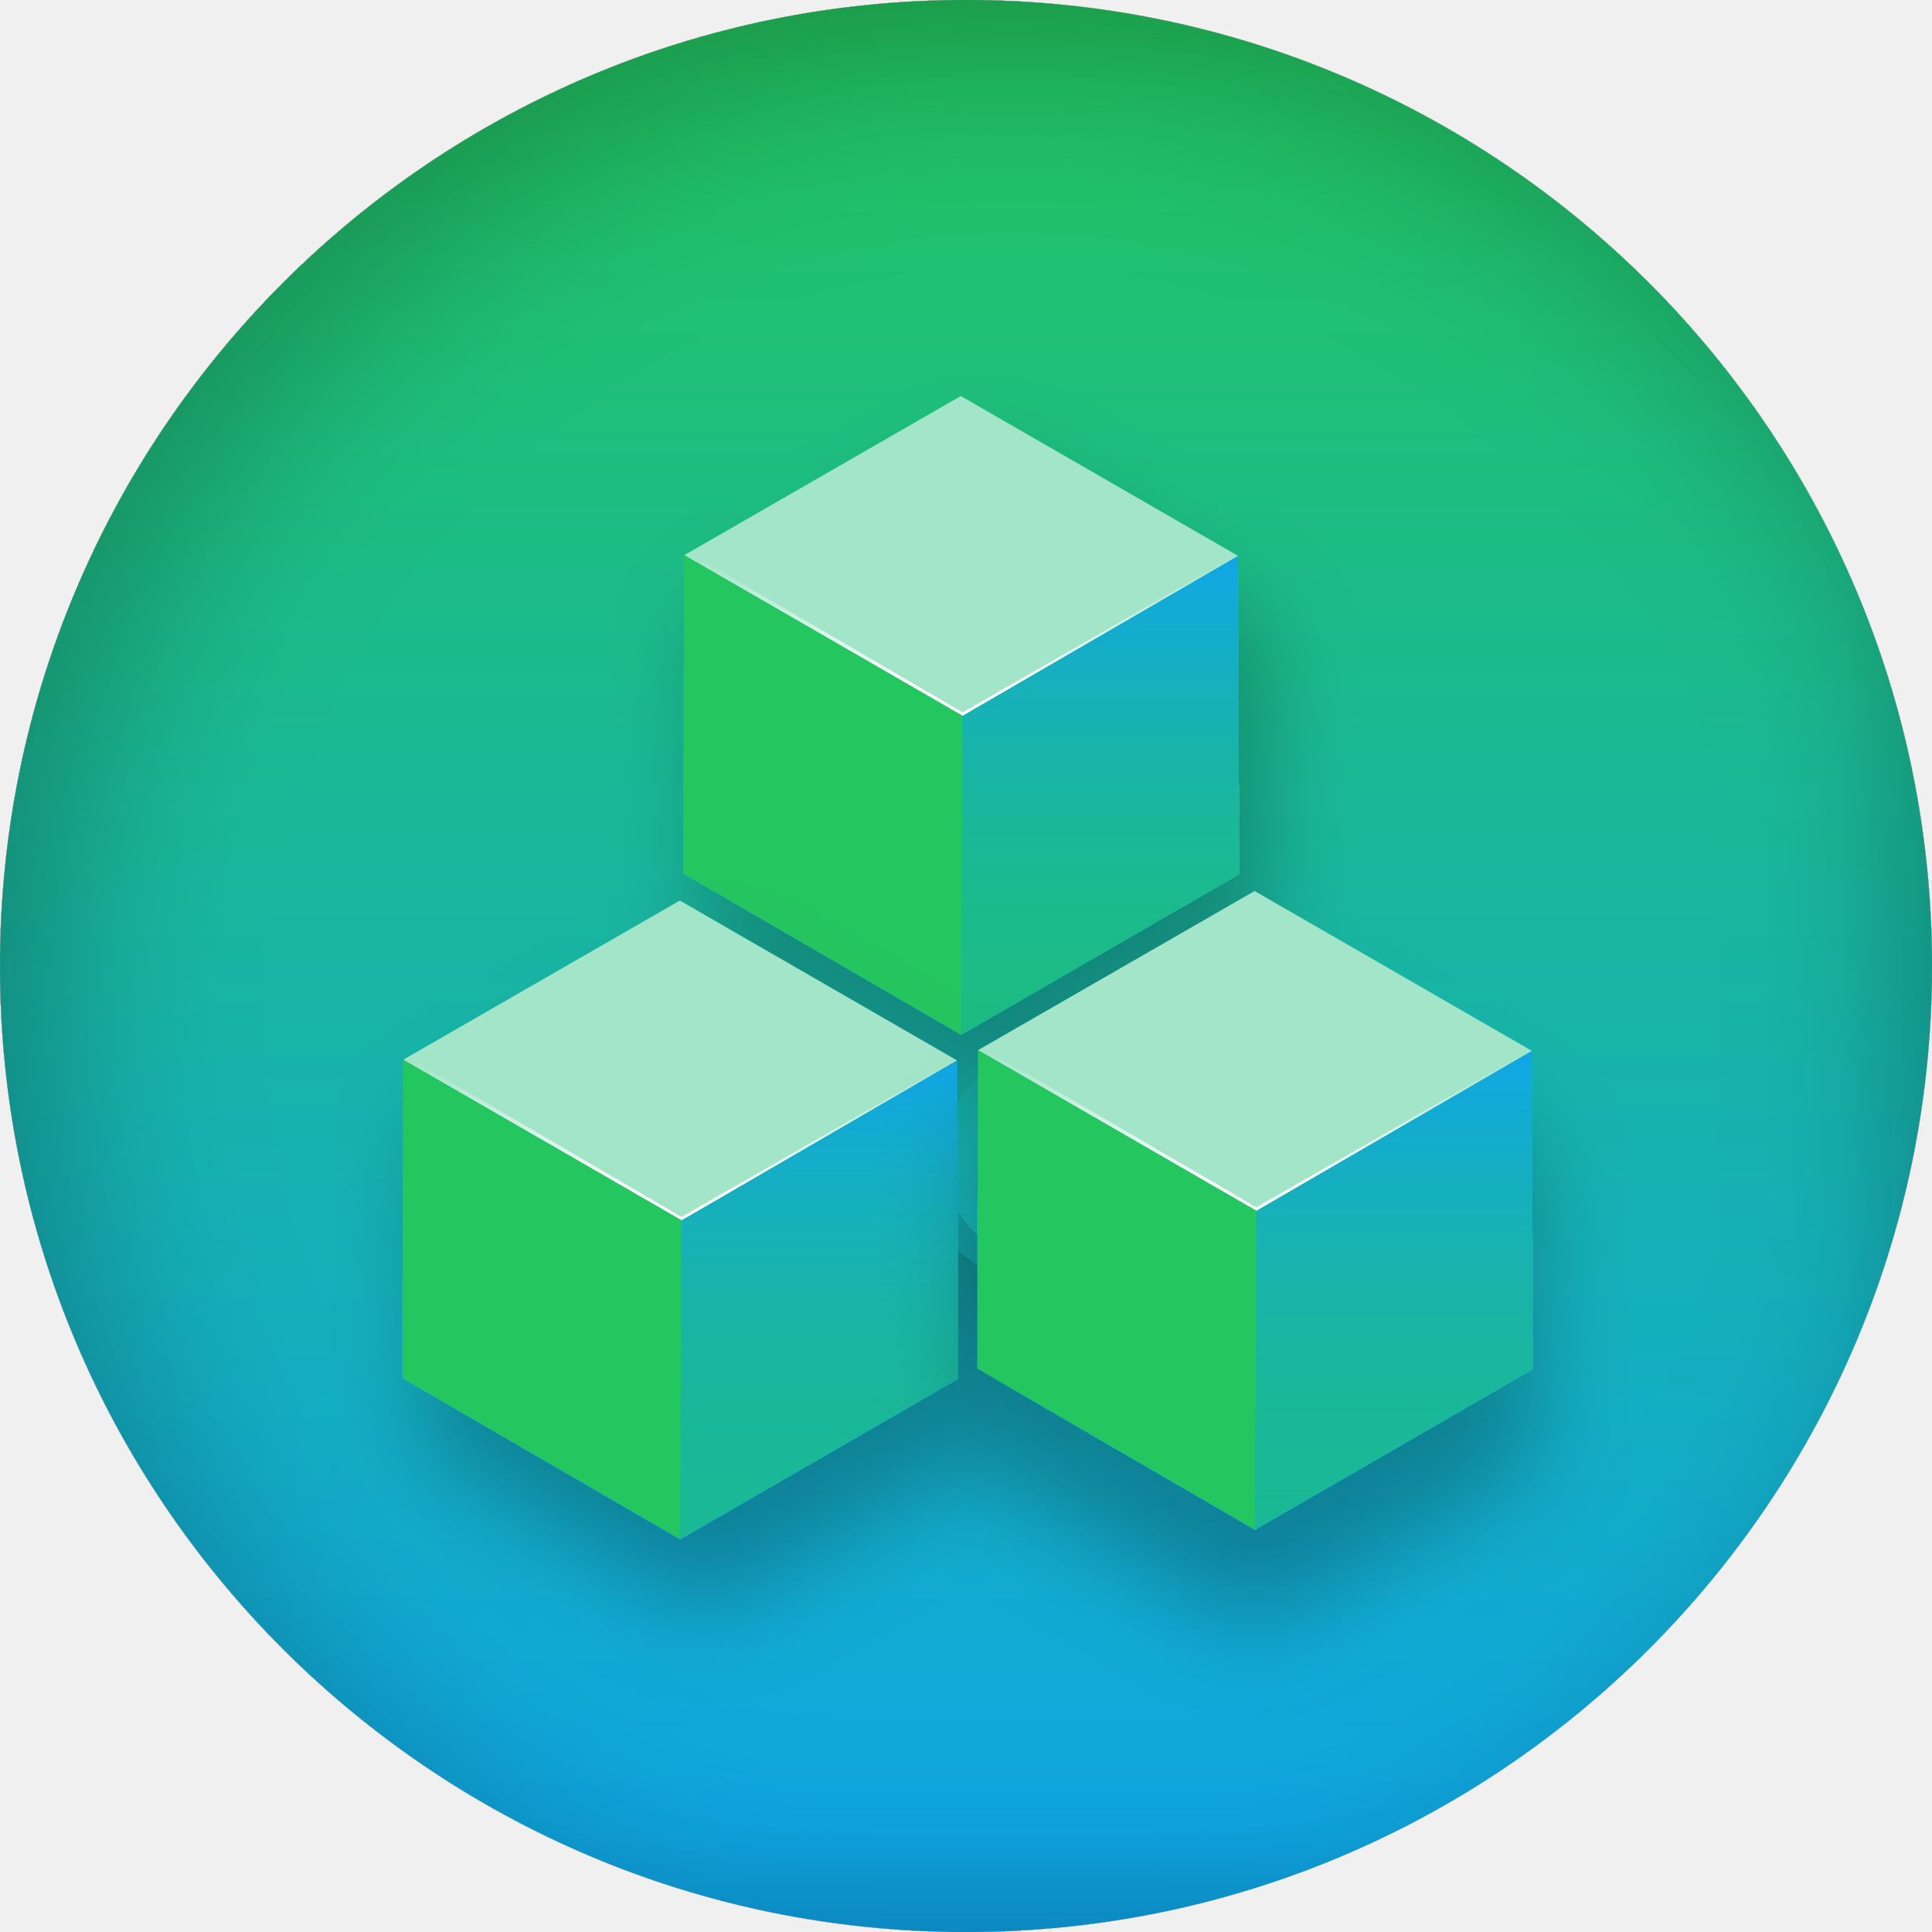
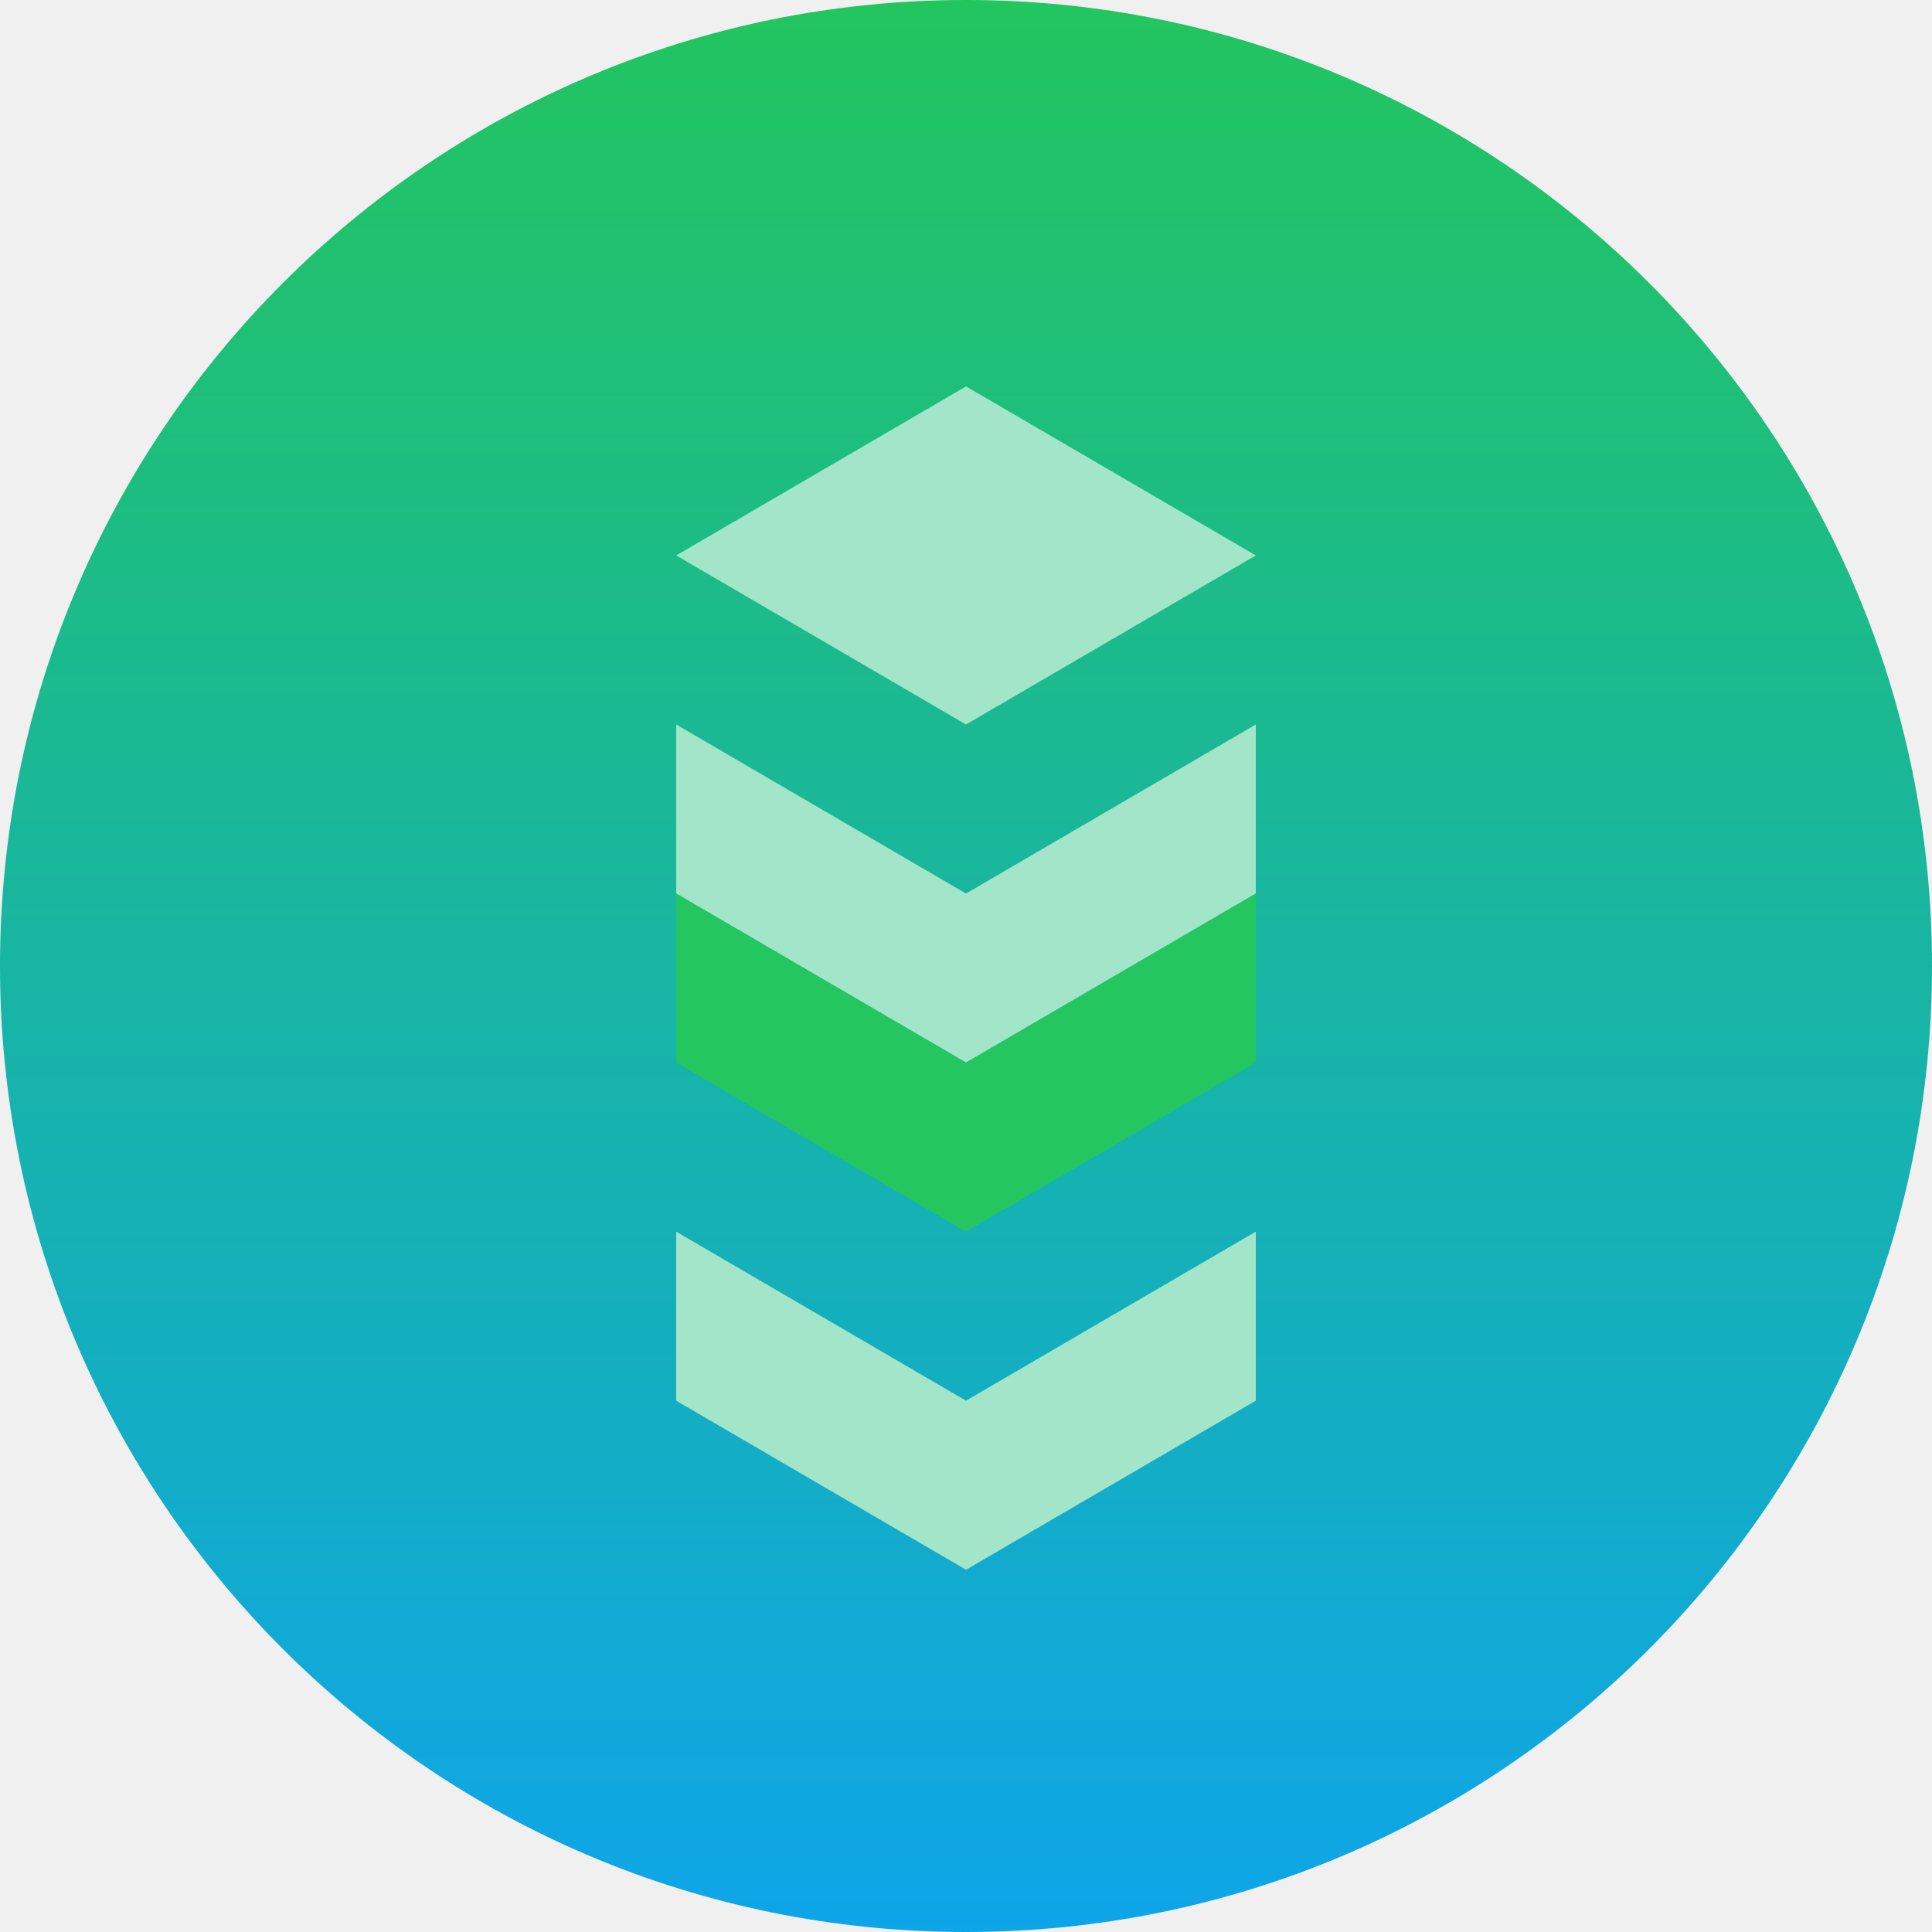
<svg xmlns="http://www.w3.org/2000/svg" width="80" height="80" fill="none">
-   <g filter="url(#a)">
-     <circle cx="40" cy="40" r="40" fill="url(#b)" />
-   </g>
-   <g filter="url(#c)">
-     <mask id="d" width="24" height="15" x="28" y="16" maskUnits="userSpaceOnUse" style="mask-type:luminance">
-       <path fill="#fff" stroke="#fff" stroke-width=".5" d="M28.297 16.397h23.009v13.38H28.298v-13.38Z" />
-     </mask>
-     <g mask="url(#d)">
-       <mask id="f" fill="#fff">
-         <path d="m39.785 16.399-11.452 6.59L39.86 29.64l11.41-6.62-11.485-6.621Z" />
-       </mask>
-       <path fill="#A3E5C9" d="m39.785 16.399-11.452 6.59L39.86 29.64l11.41-6.62-11.485-6.621Z" />
-       <path fill="url(#e)" d="m39.91 16.615-.25-.433-2.289 1.332-9.131 5.312-.282.16.282.165 11.557 6.598.062.036.063-.036 11.38-6.675.093-.054-.094-.054-9.215-5.255-2.3-1.312 2.287 1.333 9.166 5.342v-.108l-11.442 6.567h.125l-11.495-6.707v.325l9.181-5.226 2.302-1.31Zm-.25-.433.25.433-.125-.216-.25-.146.125-.07Z" mask="url(#f)" />
-     </g>
-     <mask id="g" width="13" height="21" x="39" y="22" maskUnits="userSpaceOnUse" style="mask-type:luminance">
-       <path fill="#fff" d="M39.714 22.9h11.592v19.943H39.714V22.9Z" />
-     </mask>
-     <g mask="url(#g)">
-       <path fill="url(#h)" d="m51.27 23.02-11.41 6.621-.058 13.2 11.505-6.643-.037-13.178Z" />
-     </g>
-     <mask id="i" width="12" height="21" x="28" y="22" maskUnits="userSpaceOnUse" style="mask-type:luminance">
-       <path fill="#fff" d="M28.297 22.9H39.89v19.943H28.297V22.9Z" />
-     </mask>
-     <g mask="url(#i)">
-       <path fill="#24C660" d="m28.333 22.988-.037 13.179 11.505 6.674.058-13.2-11.526-6.653Z" />
-     </g>
-   </g>
-   <g filter="url(#j)">
-     <g filter="url(#k)">
-       <mask id="l" width="24" height="14" x="16" y="37" maskUnits="userSpaceOnUse" style="mask-type:luminance">
-         <path fill="#fff" d="M16.661 37.29H39.67v13.379H16.661v-13.38Z" />
-       </mask>
-       <g mask="url(#l)">
-         <mask id="n" fill="#fff">
-           <path d="m28.149 37.291-11.452 6.59 11.526 6.653 11.41-6.621L28.15 37.29Z" />
-         </mask>
-         <path fill="#A3E5C9" d="m28.149 37.291-11.452 6.59 11.526 6.653 11.41-6.621L28.15 37.29Z" />
-         <path fill="url(#m)" d="m28.273 37.508-.249-.433-2.29 1.331-9.13 5.312-.283.161.282.164 11.558 6.599.062.036.063-.036 11.379-6.675.094-.054-.094-.055-9.215-5.255-2.301-1.312 2.288 1.334 9.165 5.342v-.109l-11.441 6.568h.124l-11.494-6.708v.325l9.18-5.225 2.302-1.31Zm-.249-.433.25.433-.125-.217-.25-.145.125-.071Z" mask="url(#n)" />
-       </g>
-     </g>
-     <mask id="o" width="12" height="21" x="28" y="43" maskUnits="userSpaceOnUse" style="mask-type:luminance">
-       <path fill="#fff" d="M28.077 43.793H39.67v19.943H28.077V43.793Z" />
-     </mask>
-     <g mask="url(#o)">
-       <path fill="url(#p)" d="m39.634 43.913-11.41 6.62-.059 13.2 11.506-6.643-.037-13.178Z" />
-     </g>
-     <mask id="q" width="13" height="21" x="16" y="43" maskUnits="userSpaceOnUse" style="mask-type:luminance">
-       <path fill="#fff" d="M16.661 43.793h11.592v19.943H16.661V43.793Z" />
-     </mask>
-     <g mask="url(#q)">
-       <path fill="#24C660" d="m16.697 43.88-.037 13.18 11.505 6.673.058-13.2-11.526-6.652Z" />
-     </g>
-   </g>
-   <g filter="url(#r)">
-     <mask id="s" width="26" height="15" x="39" y="36" maskUnits="userSpaceOnUse" style="mask-type:luminance">
-       <path fill="#fff" stroke="#fff" stroke-width="1.333" d="M40.463 36.893H63.47v13.38H40.463v-13.38Z" />
-     </mask>
-     <g mask="url(#s)">
-       <mask id="u" fill="#fff">
-         <path d="m51.95 36.895-11.452 6.59 11.527 6.652 11.41-6.621-11.485-6.621Z" />
-       </mask>
-       <path fill="#A3E5C9" d="m51.95 36.895-11.452 6.59 11.527 6.652 11.41-6.621-11.485-6.621Z" />
-       <path fill="url(#t)" d="m52.075 37.111-.25-.433-2.289 1.332-9.131 5.312-.282.16.282.165 11.557 6.598.062.036.063-.036 11.38-6.675.093-.054-.094-.054-9.215-5.255-2.3-1.312 2.288 1.333 9.165 5.342v-.108l-11.442 6.567h.125a431664.5 431664.5 0 0 0-11.495-6.707v.325l9.181-5.226 2.302-1.31Zm-.25-.433.25.433-.125-.216-.25-.146.126-.071Z" mask="url(#u)" />
-     </g>
-     <mask id="v" width="13" height="21" x="51" y="43" maskUnits="userSpaceOnUse" style="mask-type:luminance">
-       <path fill="#fff" d="M51.879 43.396H63.47v19.943H51.879V43.396Z" />
-     </mask>
-     <g mask="url(#v)">
-       <path fill="url(#w)" d="m63.435 43.516-11.41 6.621-.058 13.2 11.505-6.644-.037-13.177Z" />
-     </g>
-     <mask id="x" width="13" height="21" x="40" y="43" maskUnits="userSpaceOnUse" style="mask-type:luminance">
-       <path fill="#fff" d="M40.463 43.396h11.592v19.943H40.463V43.396Z" />
-     </mask>
-     <g mask="url(#x)">
-       <path fill="#24C660" d="m40.498 43.484-.037 13.178 11.506 6.675.058-13.2-11.527-6.653Z" />
-     </g>
-   </g>
+   <circle cx="40" cy="40" r="40" fill="url(#a)" />
+   <path fill="#A3E5C9" d="m40 16-12 7 12 7 12-7-12-7ZM28 30v7l12 7v-7l-12-7Zm24 0v7l-12 7v-7l12-7Z" />
+   <path fill="#24C660" d="M28 37v7l12 7v-7l-12-7Zm24 0v7l-12 7v-7l12-7Z" />
+   <path fill="#A3E5C9" d="M28 51v7l12 7v-7l-12-7Zm24 0v7l-12 7v-7l12-7Z" />
  <defs>
-     <linearGradient id="b" x1="40" x2="40" y1="0" y2="80" gradientUnits="userSpaceOnUse">
+     <linearGradient id="a" x1="40" x2="40" y1="0" y2="80" gradientUnits="userSpaceOnUse">
      <stop stop-color="#22C55E" />
      <stop offset="1" stop-color="#0EA5E9" />
    </linearGradient>
-     <linearGradient id="e" x1="39.802" x2="39.802" y1="16.399" y2="29.641" gradientUnits="userSpaceOnUse">
-       <stop offset=".5" stop-color="#fff" stop-opacity="0" />
-       <stop offset=".9" stop-color="#fff" />
-     </linearGradient>
-     <linearGradient id="h" x1="45.554" x2="45.554" y1="23.02" y2="42.841" gradientUnits="userSpaceOnUse">
-       <stop stop-color="#10A6E8" />
-       <stop offset="1" stop-color="#22C55E" stop-opacity=".5" />
-     </linearGradient>
-     <linearGradient id="m" x1="28.165" x2="28.165" y1="37.291" y2="50.534" gradientUnits="userSpaceOnUse">
-       <stop offset=".5" stop-color="#fff" stop-opacity="0" />
-       <stop offset=".9" stop-color="#fff" />
-     </linearGradient>
-     <linearGradient id="p" x1="33.918" x2="33.918" y1="43.913" y2="63.733" gradientUnits="userSpaceOnUse">
-       <stop stop-color="#10A6E8" />
-       <stop offset="1" stop-color="#22C55E" stop-opacity=".5" />
-     </linearGradient>
-     <linearGradient id="t" x1="51.967" x2="51.967" y1="36.895" y2="50.137" gradientUnits="userSpaceOnUse">
-       <stop offset=".5" stop-color="#fff" stop-opacity="0" />
-       <stop offset=".9" stop-color="#fff" />
-     </linearGradient>
-     <linearGradient id="w" x1="57.719" x2="57.719" y1="43.516" y2="63.337" gradientUnits="userSpaceOnUse">
-       <stop stop-color="#10A6E8" />
-       <stop offset="1" stop-color="#22C55E" stop-opacity=".5" />
-     </linearGradient>
-     <filter id="a" width="82" height="82" x="0" y="0" color-interpolation-filters="sRGB" filterUnits="userSpaceOnUse">
-       <feFlood flood-opacity="0" result="BackgroundImageFix" />
-       <feBlend in="SourceGraphic" in2="BackgroundImageFix" result="shape" />
-       <feColorMatrix in="SourceAlpha" result="hardAlpha" values="0 0 0 0 0 0 0 0 0 0 0 0 0 0 0 0 0 0 127 0" />
-       <feOffset dx="2" dy="2" />
-       <feGaussianBlur stdDeviation="4" />
-       <feComposite in2="hardAlpha" k2="-1" k3="1" operator="arithmetic" />
-       <feColorMatrix values="0 0 0 0 0 0 0 0 0 0 0 0 0 0 0 0 0 0 0.25 0" />
-       <feBlend in2="shape" result="effect1_innerShadow_2223_3393" />
-     </filter>
-     <filter id="c" width="31.008" height="34.442" x="25.297" y="15.399" color-interpolation-filters="sRGB" filterUnits="userSpaceOnUse">
-       <feFlood flood-opacity="0" result="BackgroundImageFix" />
-       <feColorMatrix in="SourceAlpha" result="hardAlpha" values="0 0 0 0 0 0 0 0 0 0 0 0 0 0 0 0 0 0 127 0" />
-       <feOffset dx="1" dy="3" />
-       <feGaussianBlur stdDeviation="2" />
-       <feComposite in2="hardAlpha" operator="out" />
-       <feColorMatrix values="0 0 0 0 0 0 0 0 0 0 0 0 0 0 0 0 0 0 0.25 0" />
-       <feBlend in2="BackgroundImageFix" result="effect1_dropShadow_2223_3393" />
-       <feBlend in="SourceGraphic" in2="effect1_dropShadow_2223_3393" result="shape" />
-     </filter>
-     <filter id="j" width="31.008" height="34.442" x="13.661" y="36.291" color-interpolation-filters="sRGB" filterUnits="userSpaceOnUse">
-       <feFlood flood-opacity="0" result="BackgroundImageFix" />
-       <feColorMatrix in="SourceAlpha" result="hardAlpha" values="0 0 0 0 0 0 0 0 0 0 0 0 0 0 0 0 0 0 127 0" />
-       <feOffset dx="1" dy="3" />
-       <feGaussianBlur stdDeviation="2" />
-       <feComposite in2="hardAlpha" operator="out" />
-       <feColorMatrix values="0 0 0 0 0 0 0 0 0 0 0 0 0 0 0 0 0 0 0.25 0" />
-       <feBlend in2="BackgroundImageFix" result="effect1_dropShadow_2223_3393" />
-       <feBlend in="SourceGraphic" in2="effect1_dropShadow_2223_3393" result="shape" />
-     </filter>
-     <filter id="k" width="50.937" height="21.242" x="16.697" y="37.291" color-interpolation-filters="sRGB" filterUnits="userSpaceOnUse">
-       <feFlood flood-opacity="0" result="BackgroundImageFix" />
-       <feColorMatrix in="SourceAlpha" result="hardAlpha" values="0 0 0 0 0 0 0 0 0 0 0 0 0 0 0 0 0 0 127 0" />
-       <feOffset dx="24" dy="4" />
-       <feGaussianBlur stdDeviation="2" />
-       <feComposite in2="hardAlpha" operator="out" />
-       <feColorMatrix values="0 0 0 0 0 0 0 0 0 0 0 0 0 0 0 0 0 0 0.13 0" />
-       <feBlend in2="BackgroundImageFix" result="effect1_dropShadow_2223_3393" />
-       <feBlend in="SourceGraphic" in2="effect1_dropShadow_2223_3393" result="shape" />
-     </filter>
-     <filter id="r" width="31.008" height="34.442" x="36.463" y="36.895" color-interpolation-filters="sRGB" filterUnits="userSpaceOnUse">
-       <feFlood flood-opacity="0" result="BackgroundImageFix" />
-       <feColorMatrix in="SourceAlpha" result="hardAlpha" values="0 0 0 0 0 0 0 0 0 0 0 0 0 0 0 0 0 0 127 0" />
-       <feOffset dy="4" />
-       <feGaussianBlur stdDeviation="2" />
-       <feComposite in2="hardAlpha" operator="out" />
-       <feColorMatrix values="0 0 0 0 0 0 0 0 0 0 0 0 0 0 0 0 0 0 0.25 0" />
-       <feBlend in2="BackgroundImageFix" result="effect1_dropShadow_2223_3393" />
-       <feBlend in="SourceGraphic" in2="effect1_dropShadow_2223_3393" result="shape" />
-     </filter>
  </defs>
</svg>
